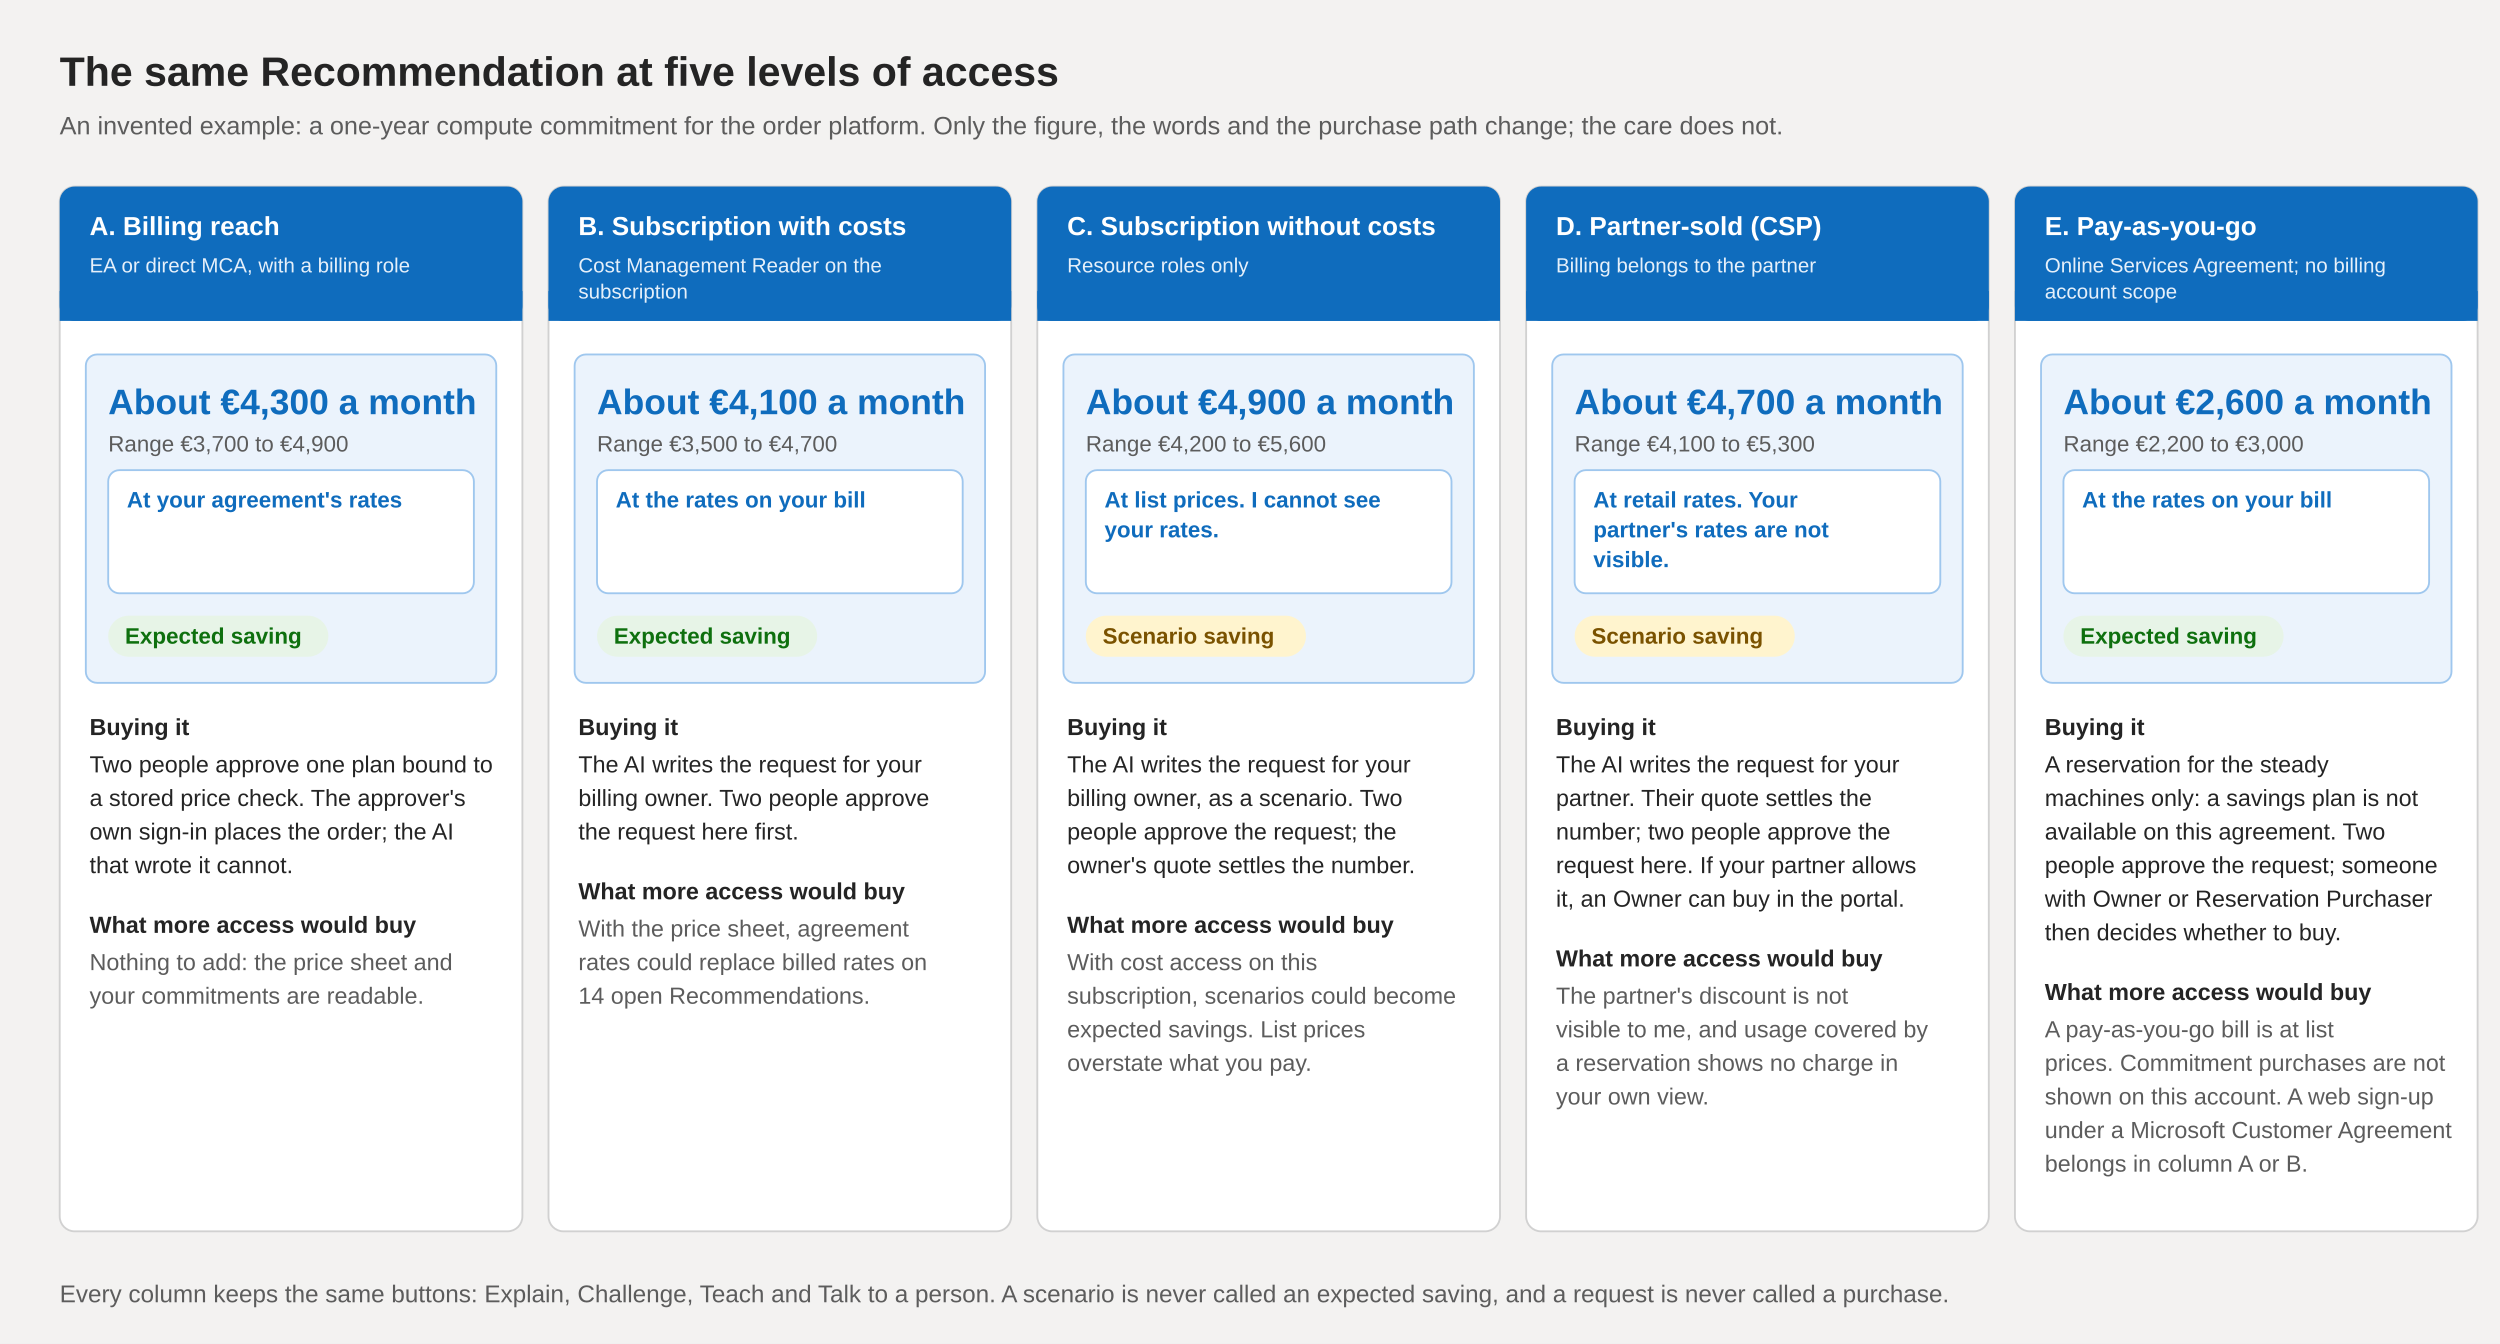
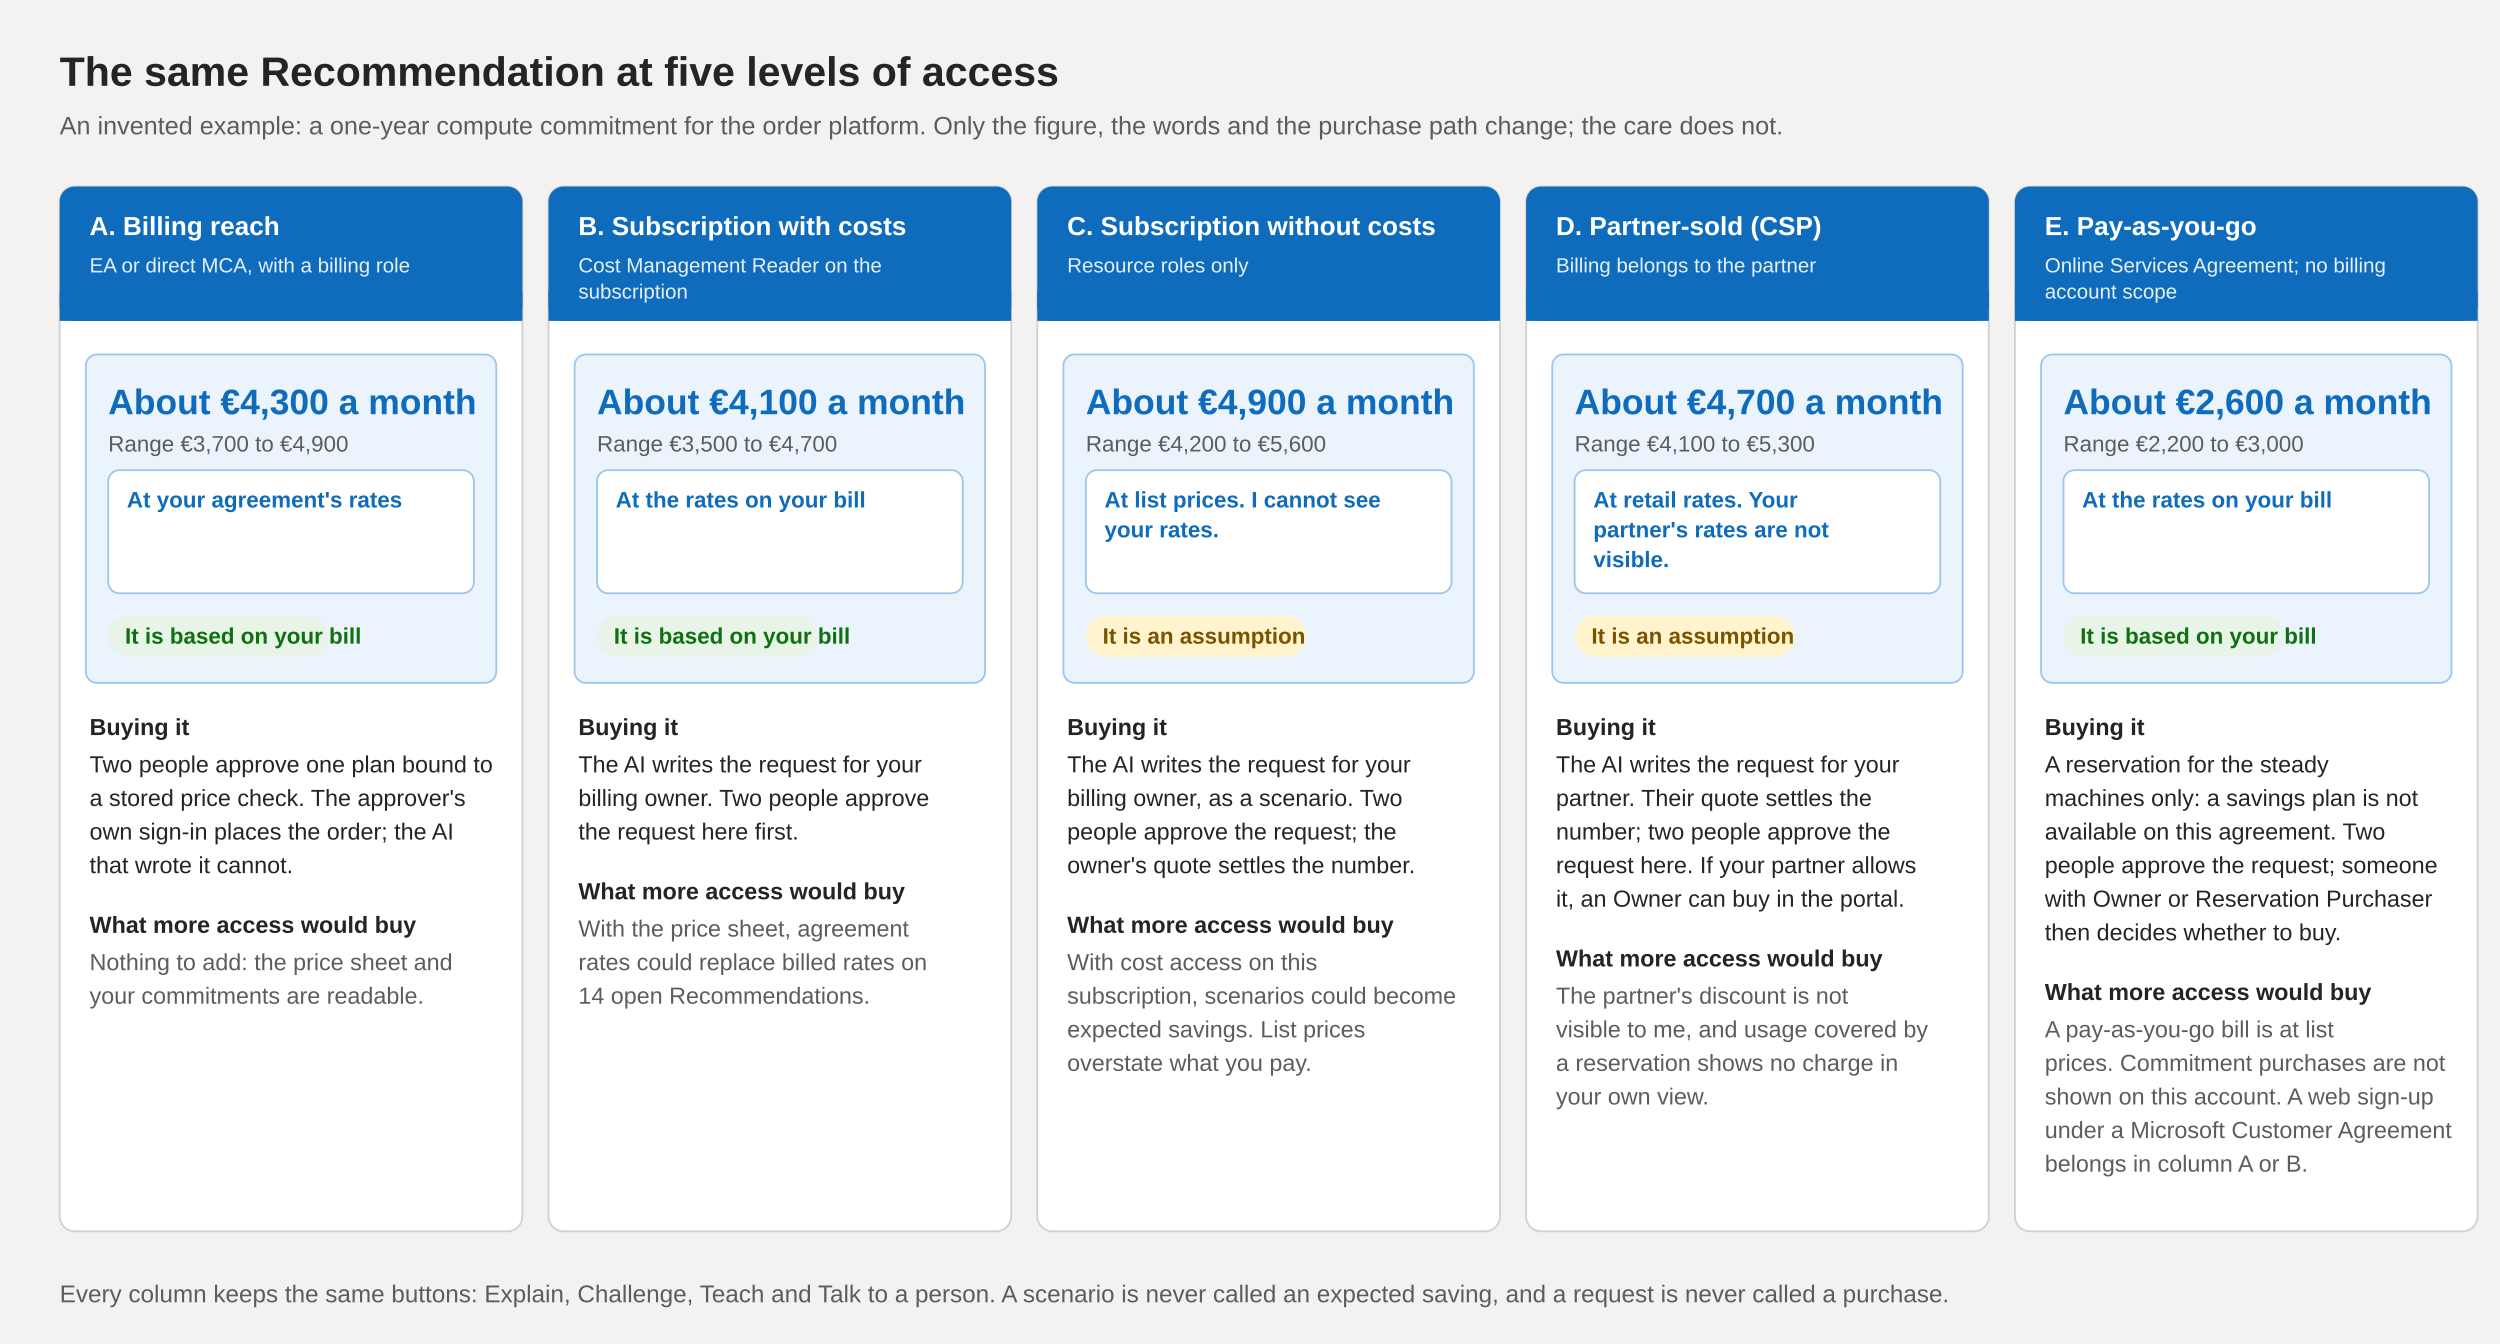
<svg xmlns="http://www.w3.org/2000/svg" viewBox="0 0 1340 720" width="1340" height="720" role="img" aria-labelledby="t d" font-family="Segoe UI, system-ui, -apple-system, Arial, sans-serif">
  <rect width="1340" height="720" fill="#F3F2F1" />
  <text x="32" y="46" font-size="22" font-weight="700" fill="#242424" text-anchor="start">The same Recommendation at five levels of access</text>
  <text x="32" y="72" font-size="13.5" font-weight="400" fill="#5C5C5C" text-anchor="start">An invented example: a one-year compute commitment for the order platform. Only the figure, the words and the purchase path change; the care does not.</text>
  <rect x="32" y="100" width="248" height="560" rx="8" fill="#FFFFFF" stroke="#D1D1D1" stroke-width="1" />
  <rect x="32" y="100" width="248" height="72" rx="8" fill="#0F6CBD" />
  <rect x="32" y="156" width="248" height="16" rx="0" fill="#0F6CBD" />
  <text x="48" y="126" font-size="14" font-weight="700" fill="#FFFFFF" text-anchor="start">A. Billing reach</text>
  <text x="48" y="146" font-size="11" font-weight="400" fill="#E6F0FA" text-anchor="start">EA or direct MCA, with a billing role</text>
  <rect x="46" y="190" width="220" height="176" rx="6" fill="#EBF3FC" stroke="#9FC7EE" stroke-width="1" />
  <text x="58" y="222" font-size="19" font-weight="700" fill="#0F6CBD" text-anchor="start">About €4,300 a month</text>
  <text x="58" y="242" font-size="12" font-weight="400" fill="#5C5C5C" text-anchor="start">Range €3,700 to €4,900</text>
  <rect x="58" y="252" width="196" height="66" rx="6" fill="#FFFFFF" stroke="#9FC7EE" stroke-width="1" />
  <text x="68" y="272" font-size="12" font-weight="600" fill="#0F6CBD" text-anchor="start">At your agreement's rates</text>
  <rect x="58" y="330" width="118" height="22" rx="11" fill="#E7F4E7" />
-   <text x="67" y="345" font-size="12" font-weight="700" fill="#0E700E" text-anchor="start">Expected saving</text>
+   <text x="67" y="345" font-size="12" font-weight="700" fill="#0E700E" text-anchor="start">It is based on your bill</text>
  <text x="48" y="394" font-size="12.5" font-weight="700" fill="#242424" text-anchor="start">Buying it</text>
  <text x="48" y="414" font-size="12.5" font-weight="400" fill="#242424" text-anchor="start">Two people approve one plan bound to</text>
  <text x="48" y="432" font-size="12.5" font-weight="400" fill="#242424" text-anchor="start">a stored price check. The approver's</text>
  <text x="48" y="450" font-size="12.5" font-weight="400" fill="#242424" text-anchor="start">own sign-in places the order; the AI</text>
  <text x="48" y="468" font-size="12.5" font-weight="400" fill="#242424" text-anchor="start">that wrote it cannot.</text>
  <text x="48" y="500" font-size="12.5" font-weight="700" fill="#242424" text-anchor="start">What more access would buy</text>
  <text x="48" y="520" font-size="12.5" font-weight="400" fill="#5C5C5C" text-anchor="start">Nothing to add: the price sheet and</text>
  <text x="48" y="538" font-size="12.5" font-weight="400" fill="#5C5C5C" text-anchor="start">your commitments are readable.</text>
  <rect x="294" y="100" width="248" height="560" rx="8" fill="#FFFFFF" stroke="#D1D1D1" stroke-width="1" />
  <rect x="294" y="100" width="248" height="72" rx="8" fill="#0F6CBD" />
  <rect x="294" y="156" width="248" height="16" rx="0" fill="#0F6CBD" />
  <text x="310" y="126" font-size="14" font-weight="700" fill="#FFFFFF" text-anchor="start">B. Subscription with costs</text>
  <text x="310" y="146" font-size="11" font-weight="400" fill="#E6F0FA" text-anchor="start">Cost Management Reader on the</text>
  <text x="310" y="160" font-size="11" font-weight="400" fill="#E6F0FA" text-anchor="start">subscription</text>
  <rect x="308" y="190" width="220" height="176" rx="6" fill="#EBF3FC" stroke="#9FC7EE" stroke-width="1" />
  <text x="320" y="222" font-size="19" font-weight="700" fill="#0F6CBD" text-anchor="start">About €4,100 a month</text>
  <text x="320" y="242" font-size="12" font-weight="400" fill="#5C5C5C" text-anchor="start">Range €3,500 to €4,700</text>
  <rect x="320" y="252" width="196" height="66" rx="6" fill="#FFFFFF" stroke="#9FC7EE" stroke-width="1" />
  <text x="330" y="272" font-size="12" font-weight="600" fill="#0F6CBD" text-anchor="start">At the rates on your bill</text>
  <rect x="320" y="330" width="118" height="22" rx="11" fill="#E7F4E7" />
-   <text x="329" y="345" font-size="12" font-weight="700" fill="#0E700E" text-anchor="start">Expected saving</text>
+   <text x="329" y="345" font-size="12" font-weight="700" fill="#0E700E" text-anchor="start">It is based on your bill</text>
  <text x="310" y="394" font-size="12.5" font-weight="700" fill="#242424" text-anchor="start">Buying it</text>
  <text x="310" y="414" font-size="12.5" font-weight="400" fill="#242424" text-anchor="start">The AI writes the request for your</text>
  <text x="310" y="432" font-size="12.5" font-weight="400" fill="#242424" text-anchor="start">billing owner. Two people approve</text>
  <text x="310" y="450" font-size="12.5" font-weight="400" fill="#242424" text-anchor="start">the request here first.</text>
  <text x="310" y="482" font-size="12.5" font-weight="700" fill="#242424" text-anchor="start">What more access would buy</text>
  <text x="310" y="502" font-size="12.5" font-weight="400" fill="#5C5C5C" text-anchor="start">With the price sheet, agreement</text>
  <text x="310" y="520" font-size="12.5" font-weight="400" fill="#5C5C5C" text-anchor="start">rates could replace billed rates on</text>
  <text x="310" y="538" font-size="12.5" font-weight="400" fill="#5C5C5C" text-anchor="start">14 open Recommendations.</text>
  <rect x="556" y="100" width="248" height="560" rx="8" fill="#FFFFFF" stroke="#D1D1D1" stroke-width="1" />
  <rect x="556" y="100" width="248" height="72" rx="8" fill="#0F6CBD" />
  <rect x="556" y="156" width="248" height="16" rx="0" fill="#0F6CBD" />
  <text x="572" y="126" font-size="14" font-weight="700" fill="#FFFFFF" text-anchor="start">C. Subscription without costs</text>
  <text x="572" y="146" font-size="11" font-weight="400" fill="#E6F0FA" text-anchor="start">Resource roles only</text>
  <rect x="570" y="190" width="220" height="176" rx="6" fill="#EBF3FC" stroke="#9FC7EE" stroke-width="1" />
  <text x="582" y="222" font-size="19" font-weight="700" fill="#0F6CBD" text-anchor="start">About €4,900 a month</text>
  <text x="582" y="242" font-size="12" font-weight="400" fill="#5C5C5C" text-anchor="start">Range €4,200 to €5,600</text>
  <rect x="582" y="252" width="196" height="66" rx="6" fill="#FFFFFF" stroke="#9FC7EE" stroke-width="1" />
  <text x="592" y="272" font-size="12" font-weight="600" fill="#0F6CBD" text-anchor="start">At list prices. I cannot see</text>
  <text x="592" y="288" font-size="12" font-weight="600" fill="#0F6CBD" text-anchor="start">your rates.</text>
  <rect x="582" y="330" width="118" height="22" rx="11" fill="#FFF4CE" />
-   <text x="591" y="345" font-size="12" font-weight="700" fill="#7A5200" text-anchor="start">Scenario saving</text>
+   <text x="591" y="345" font-size="12" font-weight="700" fill="#7A5200" text-anchor="start">It is an assumption</text>
  <text x="572" y="394" font-size="12.5" font-weight="700" fill="#242424" text-anchor="start">Buying it</text>
  <text x="572" y="414" font-size="12.5" font-weight="400" fill="#242424" text-anchor="start">The AI writes the request for your</text>
  <text x="572" y="432" font-size="12.5" font-weight="400" fill="#242424" text-anchor="start">billing owner, as a scenario. Two</text>
  <text x="572" y="450" font-size="12.5" font-weight="400" fill="#242424" text-anchor="start">people approve the request; the</text>
  <text x="572" y="468" font-size="12.5" font-weight="400" fill="#242424" text-anchor="start">owner's quote settles the number.</text>
  <text x="572" y="500" font-size="12.5" font-weight="700" fill="#242424" text-anchor="start">What more access would buy</text>
  <text x="572" y="520" font-size="12.5" font-weight="400" fill="#5C5C5C" text-anchor="start">With cost access on this</text>
  <text x="572" y="538" font-size="12.5" font-weight="400" fill="#5C5C5C" text-anchor="start">subscription, scenarios could become</text>
  <text x="572" y="556" font-size="12.5" font-weight="400" fill="#5C5C5C" text-anchor="start">expected savings. List prices</text>
  <text x="572" y="574" font-size="12.5" font-weight="400" fill="#5C5C5C" text-anchor="start">overstate what you pay.</text>
  <rect x="818" y="100" width="248" height="560" rx="8" fill="#FFFFFF" stroke="#D1D1D1" stroke-width="1" />
  <rect x="818" y="100" width="248" height="72" rx="8" fill="#0F6CBD" />
  <rect x="818" y="156" width="248" height="16" rx="0" fill="#0F6CBD" />
  <text x="834" y="126" font-size="14" font-weight="700" fill="#FFFFFF" text-anchor="start">D. Partner-sold (CSP)</text>
  <text x="834" y="146" font-size="11" font-weight="400" fill="#E6F0FA" text-anchor="start">Billing belongs to the partner</text>
  <rect x="832" y="190" width="220" height="176" rx="6" fill="#EBF3FC" stroke="#9FC7EE" stroke-width="1" />
  <text x="844" y="222" font-size="19" font-weight="700" fill="#0F6CBD" text-anchor="start">About €4,700 a month</text>
  <text x="844" y="242" font-size="12" font-weight="400" fill="#5C5C5C" text-anchor="start">Range €4,100 to €5,300</text>
  <rect x="844" y="252" width="196" height="66" rx="6" fill="#FFFFFF" stroke="#9FC7EE" stroke-width="1" />
  <text x="854" y="272" font-size="12" font-weight="600" fill="#0F6CBD" text-anchor="start">At retail rates. Your</text>
  <text x="854" y="288" font-size="12" font-weight="600" fill="#0F6CBD" text-anchor="start">partner's rates are not</text>
  <text x="854" y="304" font-size="12" font-weight="600" fill="#0F6CBD" text-anchor="start">visible.</text>
  <rect x="844" y="330" width="118" height="22" rx="11" fill="#FFF4CE" />
-   <text x="853" y="345" font-size="12" font-weight="700" fill="#7A5200" text-anchor="start">Scenario saving</text>
+   <text x="853" y="345" font-size="12" font-weight="700" fill="#7A5200" text-anchor="start">It is an assumption</text>
  <text x="834" y="394" font-size="12.5" font-weight="700" fill="#242424" text-anchor="start">Buying it</text>
  <text x="834" y="414" font-size="12.5" font-weight="400" fill="#242424" text-anchor="start">The AI writes the request for your</text>
  <text x="834" y="432" font-size="12.5" font-weight="400" fill="#242424" text-anchor="start">partner. Their quote settles the</text>
  <text x="834" y="450" font-size="12.5" font-weight="400" fill="#242424" text-anchor="start">number; two people approve the</text>
  <text x="834" y="468" font-size="12.5" font-weight="400" fill="#242424" text-anchor="start">request here. If your partner allows</text>
  <text x="834" y="486" font-size="12.5" font-weight="400" fill="#242424" text-anchor="start">it, an Owner can buy in the portal.</text>
  <text x="834" y="518" font-size="12.5" font-weight="700" fill="#242424" text-anchor="start">What more access would buy</text>
  <text x="834" y="538" font-size="12.5" font-weight="400" fill="#5C5C5C" text-anchor="start">The partner's discount is not</text>
  <text x="834" y="556" font-size="12.5" font-weight="400" fill="#5C5C5C" text-anchor="start">visible to me, and usage covered by</text>
  <text x="834" y="574" font-size="12.5" font-weight="400" fill="#5C5C5C" text-anchor="start">a reservation shows no charge in</text>
  <text x="834" y="592" font-size="12.5" font-weight="400" fill="#5C5C5C" text-anchor="start">your own view.</text>
  <rect x="1080" y="100" width="248" height="560" rx="8" fill="#FFFFFF" stroke="#D1D1D1" stroke-width="1" />
  <rect x="1080" y="100" width="248" height="72" rx="8" fill="#0F6CBD" />
  <rect x="1080" y="156" width="248" height="16" rx="0" fill="#0F6CBD" />
  <text x="1096" y="126" font-size="14" font-weight="700" fill="#FFFFFF" text-anchor="start">E. Pay-as-you-go</text>
  <text x="1096" y="146" font-size="11" font-weight="400" fill="#E6F0FA" text-anchor="start">Online Services Agreement; no billing</text>
  <text x="1096" y="160" font-size="11" font-weight="400" fill="#E6F0FA" text-anchor="start">account scope</text>
  <rect x="1094" y="190" width="220" height="176" rx="6" fill="#EBF3FC" stroke="#9FC7EE" stroke-width="1" />
  <text x="1106" y="222" font-size="19" font-weight="700" fill="#0F6CBD" text-anchor="start">About €2,600 a month</text>
  <text x="1106" y="242" font-size="12" font-weight="400" fill="#5C5C5C" text-anchor="start">Range €2,200 to €3,000</text>
  <rect x="1106" y="252" width="196" height="66" rx="6" fill="#FFFFFF" stroke="#9FC7EE" stroke-width="1" />
  <text x="1116" y="272" font-size="12" font-weight="600" fill="#0F6CBD" text-anchor="start">At the rates on your bill</text>
  <rect x="1106" y="330" width="118" height="22" rx="11" fill="#E7F4E7" />
-   <text x="1115" y="345" font-size="12" font-weight="700" fill="#0E700E" text-anchor="start">Expected saving</text>
+   <text x="1115" y="345" font-size="12" font-weight="700" fill="#0E700E" text-anchor="start">It is based on your bill</text>
  <text x="1096" y="394" font-size="12.5" font-weight="700" fill="#242424" text-anchor="start">Buying it</text>
  <text x="1096" y="414" font-size="12.5" font-weight="400" fill="#242424" text-anchor="start">A reservation for the steady</text>
  <text x="1096" y="432" font-size="12.5" font-weight="400" fill="#242424" text-anchor="start">machines only: a savings plan is not</text>
  <text x="1096" y="450" font-size="12.5" font-weight="400" fill="#242424" text-anchor="start">available on this agreement. Two</text>
  <text x="1096" y="468" font-size="12.5" font-weight="400" fill="#242424" text-anchor="start">people approve the request; someone</text>
  <text x="1096" y="486" font-size="12.5" font-weight="400" fill="#242424" text-anchor="start">with Owner or Reservation Purchaser</text>
  <text x="1096" y="504" font-size="12.5" font-weight="400" fill="#242424" text-anchor="start">then decides whether to buy.</text>
  <text x="1096" y="536" font-size="12.5" font-weight="700" fill="#242424" text-anchor="start">What more access would buy</text>
  <text x="1096" y="556" font-size="12.5" font-weight="400" fill="#5C5C5C" text-anchor="start">A pay-as-you-go bill is at list</text>
  <text x="1096" y="574" font-size="12.5" font-weight="400" fill="#5C5C5C" text-anchor="start">prices. Commitment purchases are not</text>
  <text x="1096" y="592" font-size="12.5" font-weight="400" fill="#5C5C5C" text-anchor="start">shown on this account. A web sign-up</text>
  <text x="1096" y="610" font-size="12.5" font-weight="400" fill="#5C5C5C" text-anchor="start">under a Microsoft Customer Agreement</text>
  <text x="1096" y="628" font-size="12.5" font-weight="400" fill="#5C5C5C" text-anchor="start">belongs in column A or B.</text>
  <text x="32" y="698" font-size="13" font-weight="400" fill="#5C5C5C" text-anchor="start">Every column keeps the same buttons: Explain, Challenge, Teach and Talk to a person. A scenario is never called an expected saving, and a request is never called a purchase.</text>
</svg>
